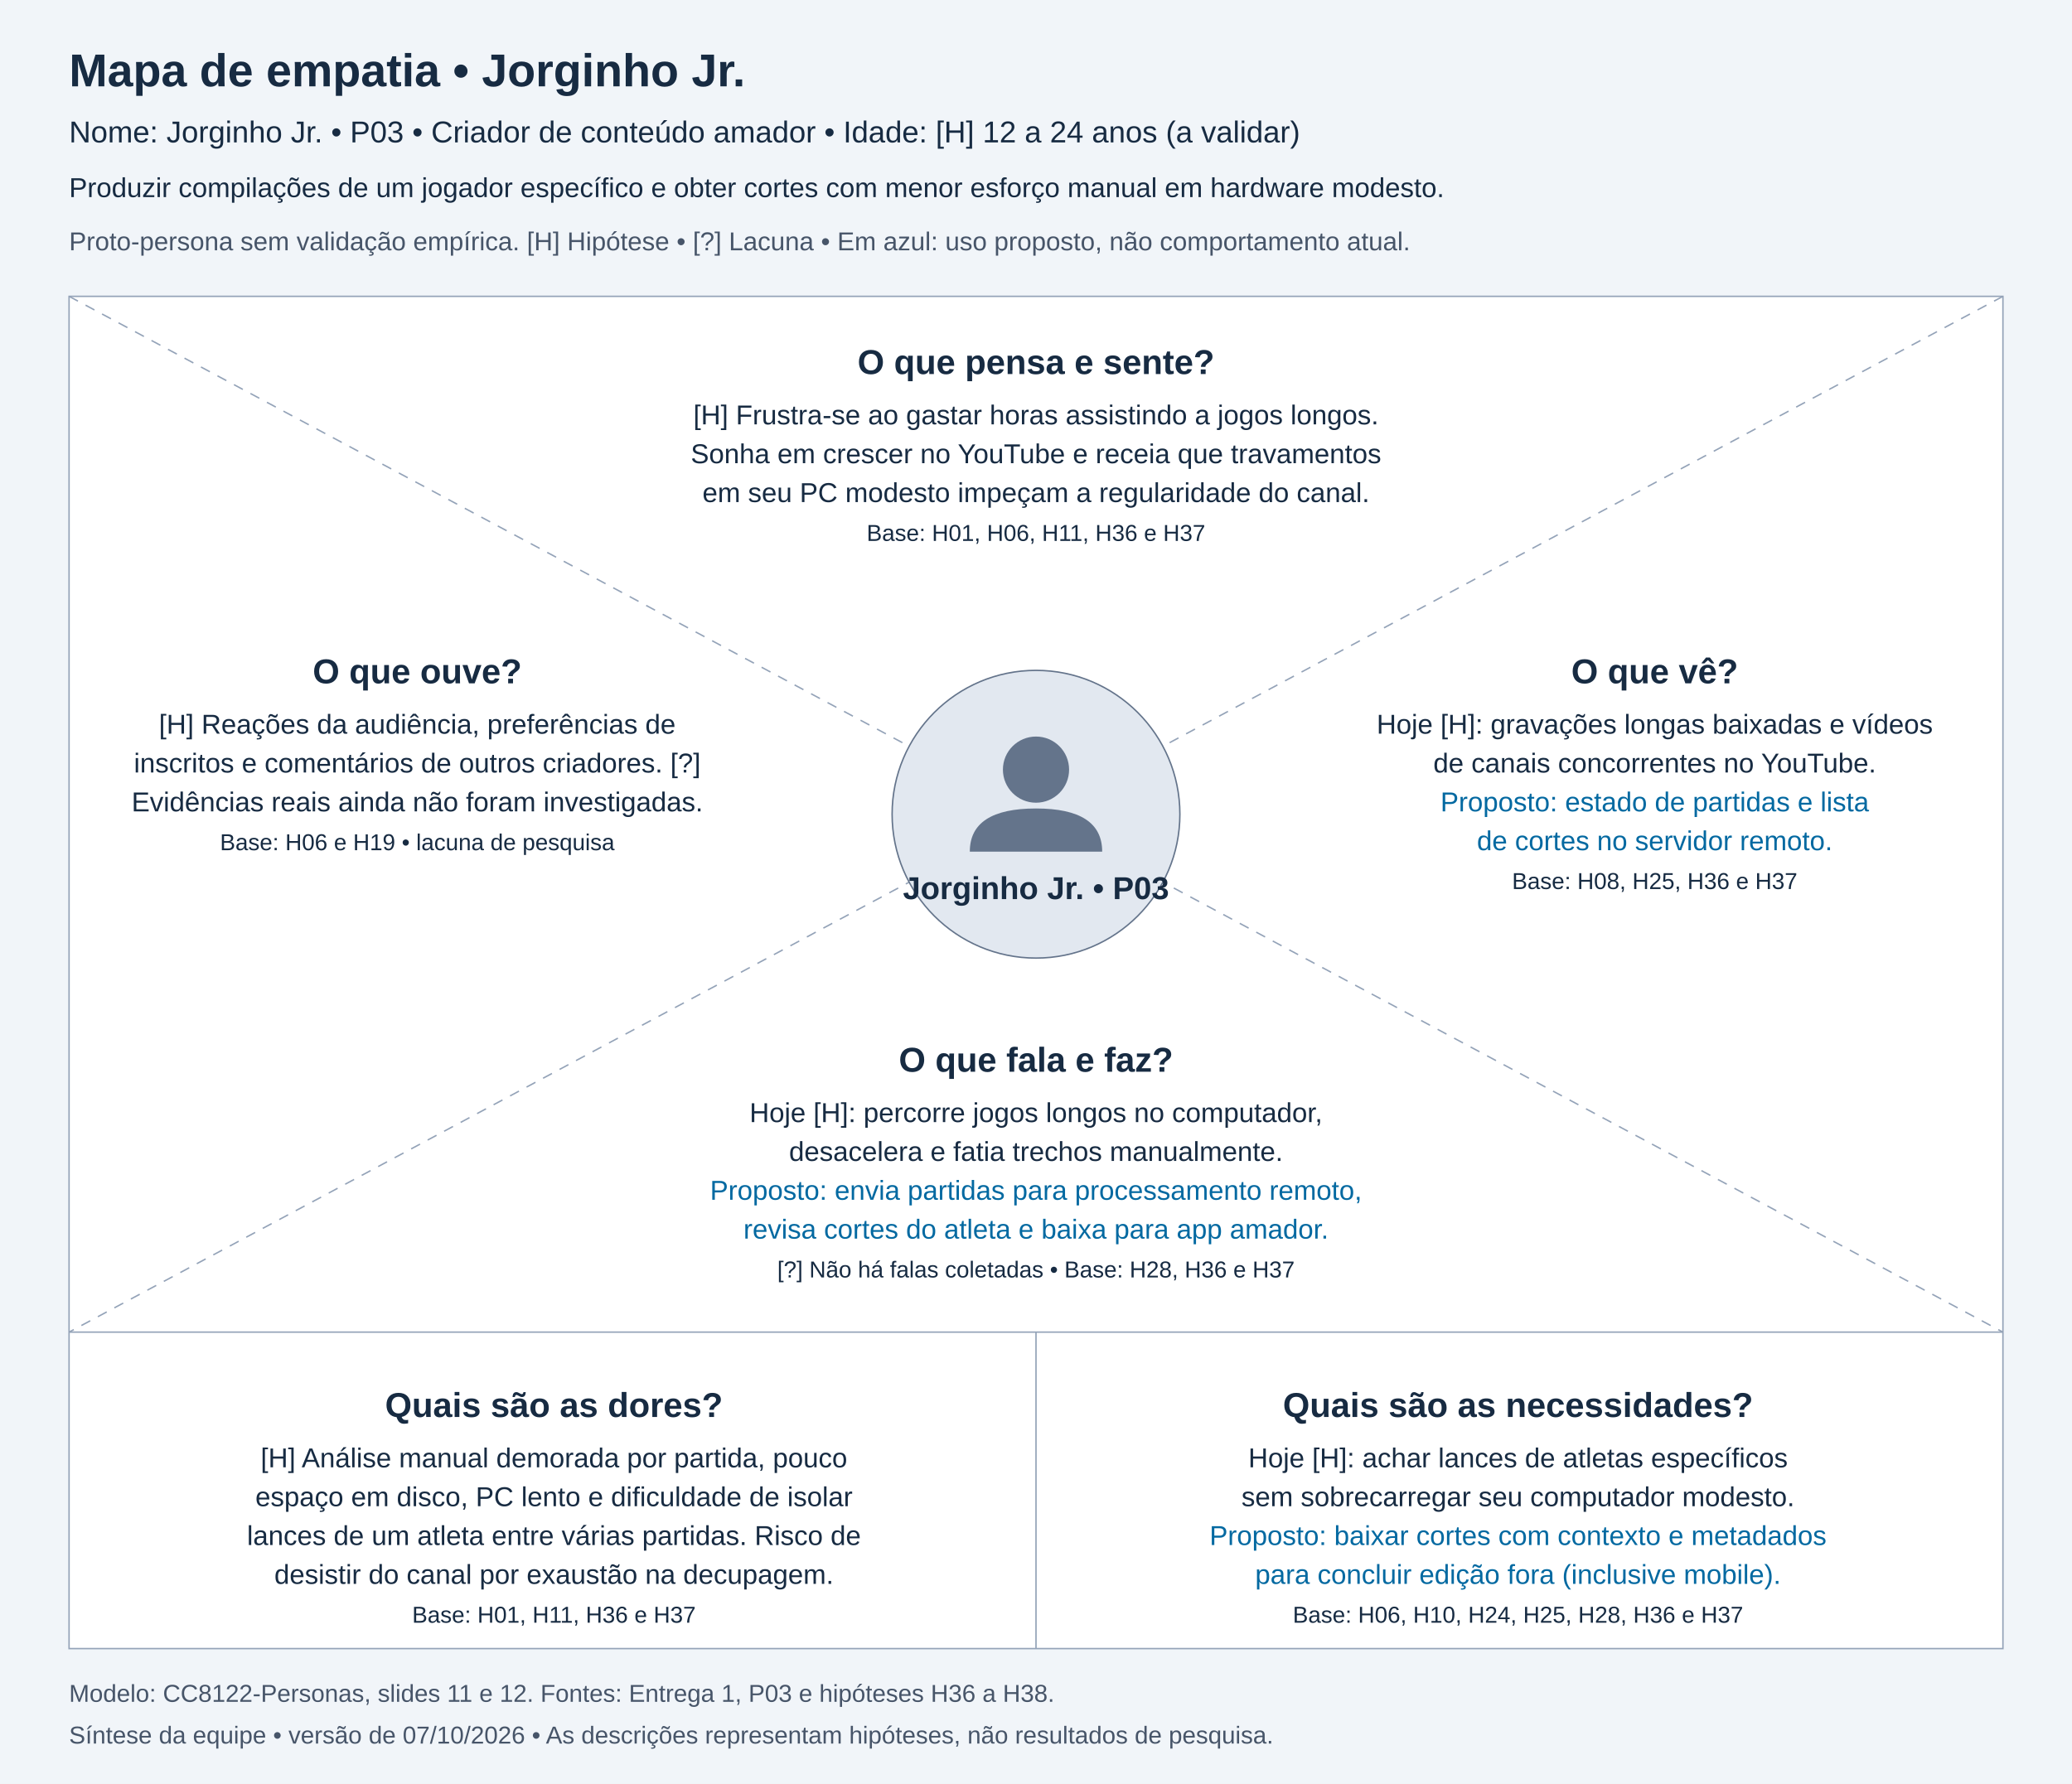
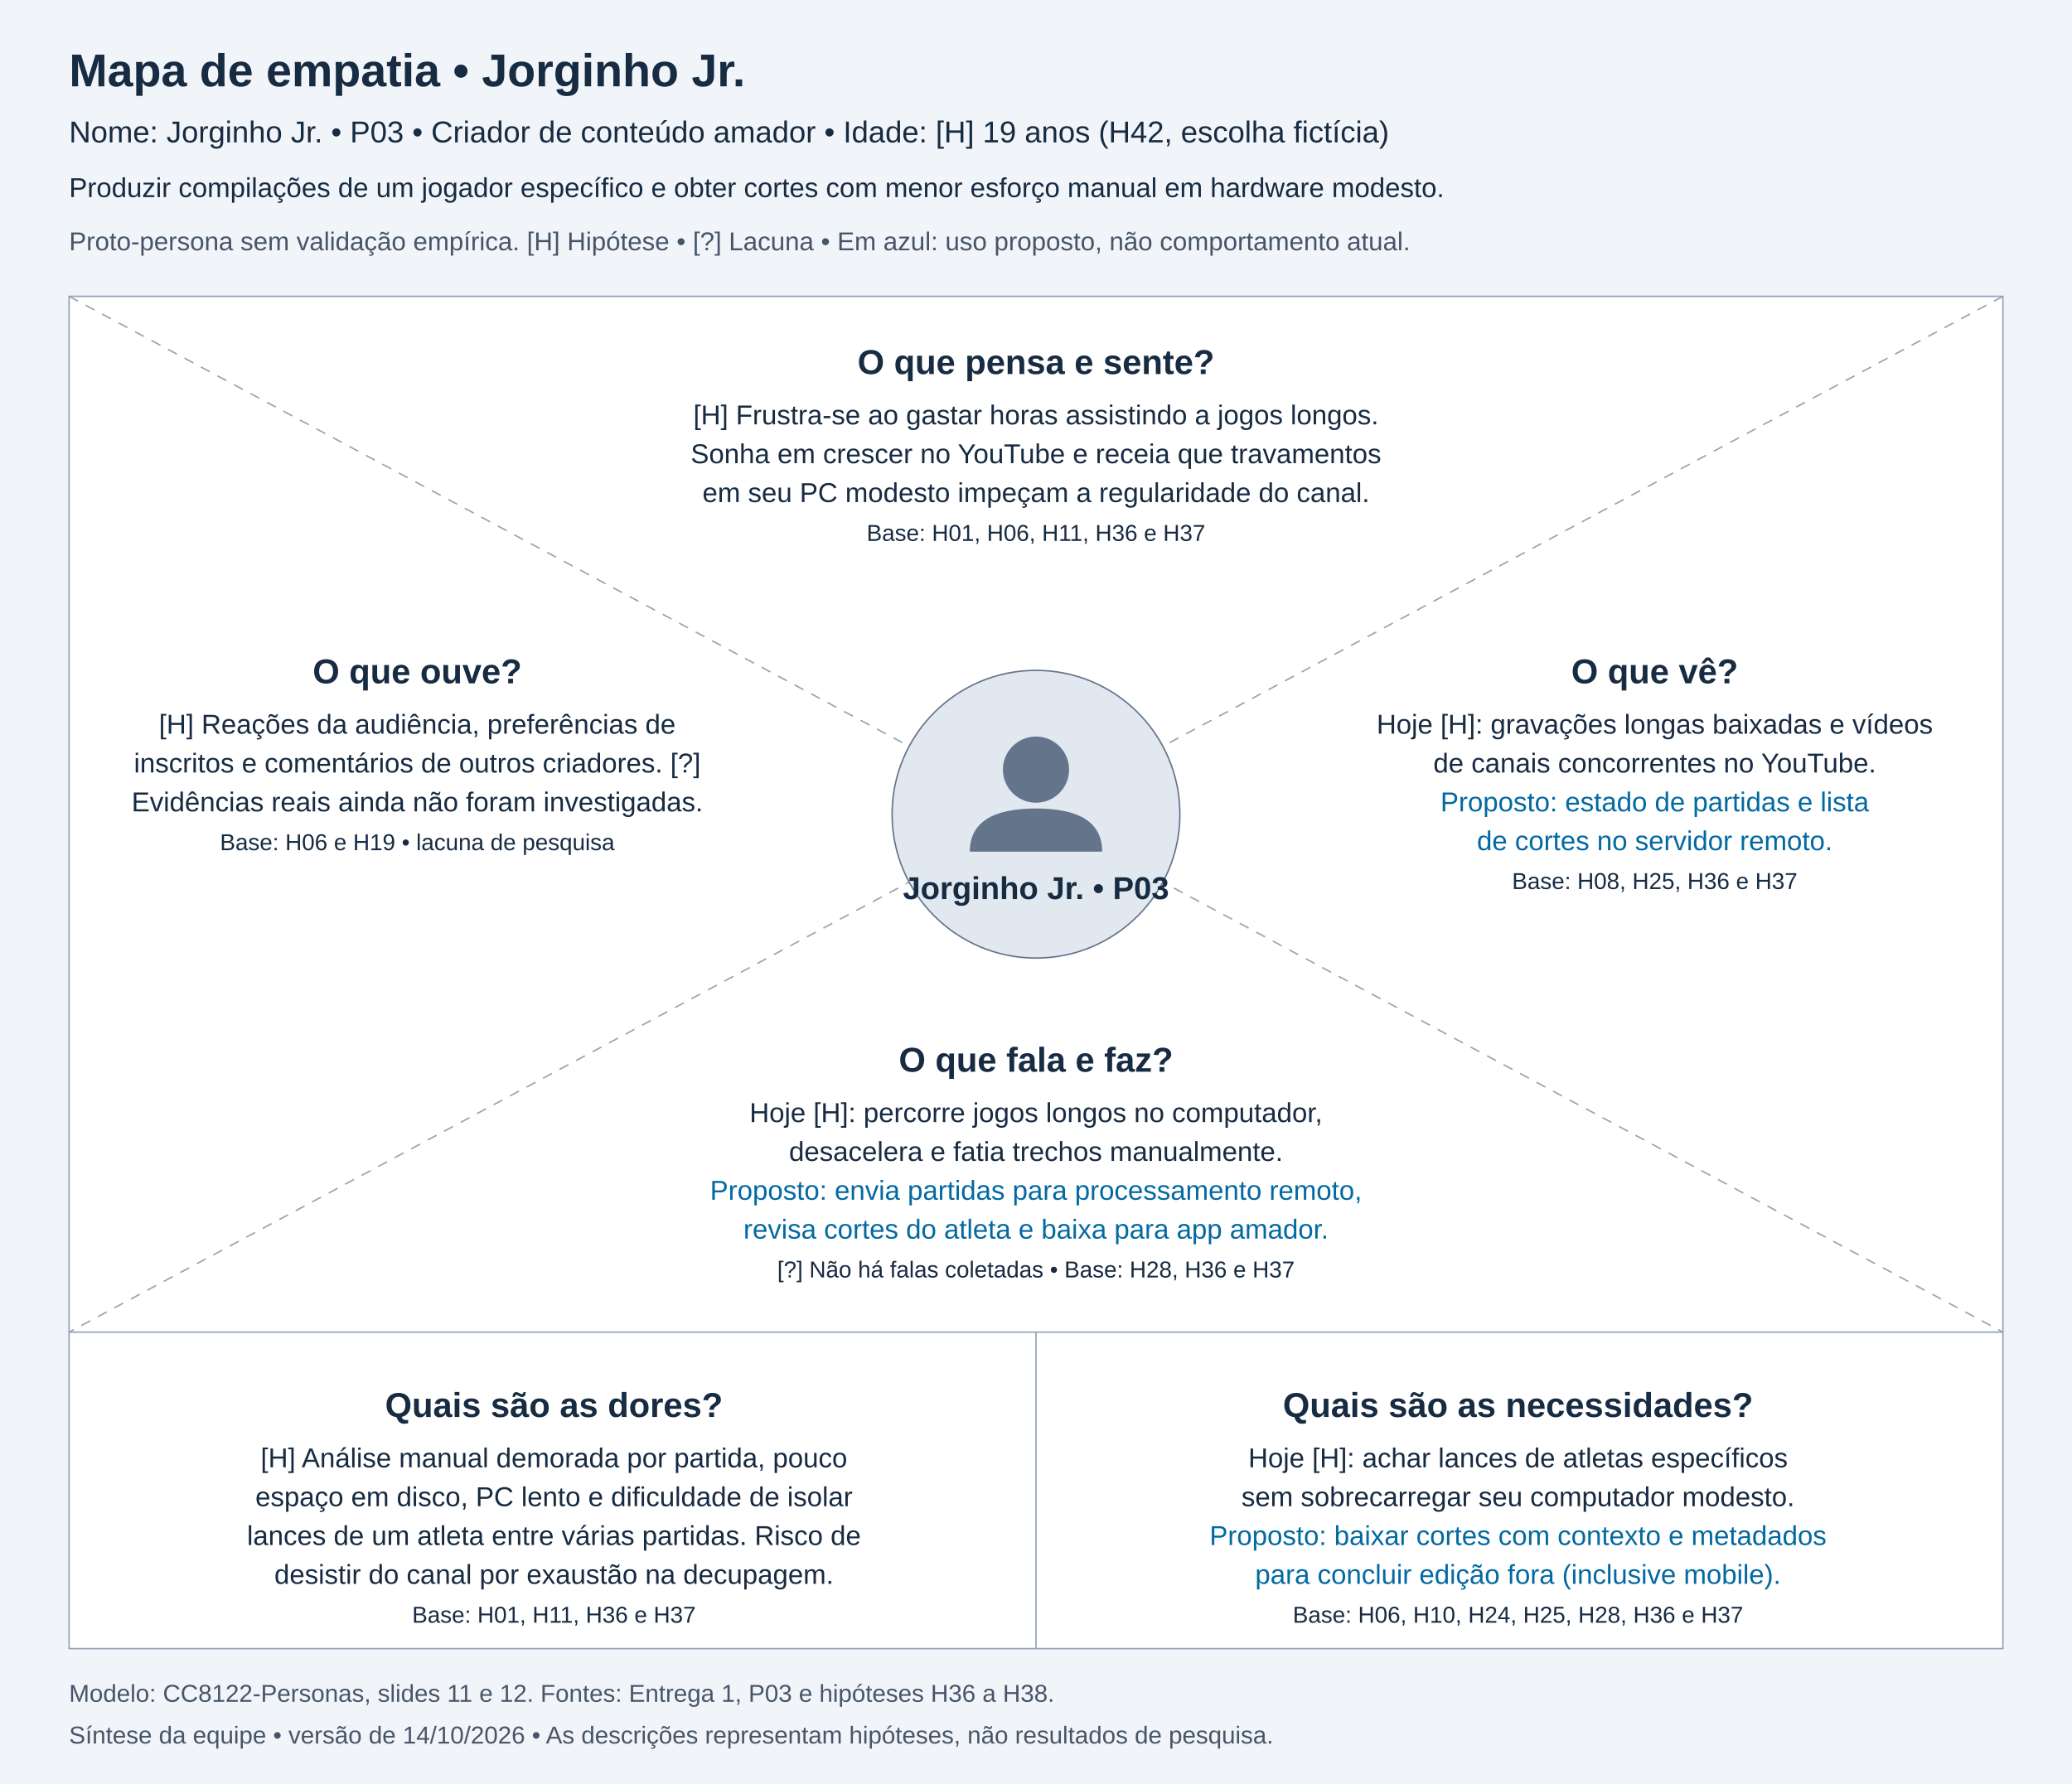
<svg xmlns="http://www.w3.org/2000/svg" width="1440" height="1240" viewBox="0 0 1440 1240" role="img" aria-labelledby="title desc">
  <rect width="1440" height="1240" fill="#f1f5f9" />
  <g font-family="Arial, sans-serif" fill="#172b42">
    <text x="48" y="60" font-size="32" font-weight="700">Mapa de empatia • Jorginho Jr.</text>
-     <text x="48" y="99" font-size="21">Nome: Jorginho Jr. • P03 • Criador de conteúdo amador • Idade: [H] 12 a 24 anos (a validar)</text>
+     <text x="48" y="99" font-size="21">Nome: Jorginho Jr. • P03 • Criador de conteúdo amador • Idade: [H] 19 anos (H42, escolha fictícia)</text>
    <text x="48" y="137" font-size="19">Produzir compilações de um jogador específico e obter cortes com menor esforço manual em hardware modesto.</text>
    <text x="48" y="174" font-size="18" fill="#475569">Proto-persona sem validação empírica. [H] Hipótese • [?] Lacuna • Em azul: uso proposto, não comportamento atual.</text>
    <rect x="48" y="206" width="1344" height="940" fill="white" stroke="#94a3b8" />
    <path d="M48 206 L1392 926 M1392 206 L48 926" stroke="#94a3b8" stroke-dasharray="7 6" />
    <path d="M48 926 H1392 M720 926 V1146" stroke="#94a3b8" />
    <circle cx="720" cy="566" r="100" fill="#e2e8f0" stroke="#64748b" />
    <circle cx="720" cy="535" r="23" fill="#64748b" />
    <path d="M674 592 Q674 562 720 562 Q766 562 766 592" fill="#64748b" />
    <text x="720" y="625" text-anchor="middle" font-size="22" font-weight="700">Jorginho Jr. • P03</text>
    <text x="1150" y="475" text-anchor="middle" font-size="24" font-weight="700">O que vê?</text>
    <text x="1150" y="510" text-anchor="middle" font-size="19">Hoje [H]: gravações longas baixadas e vídeos</text>
    <text x="1150" y="537" text-anchor="middle" font-size="19">de canais concorrentes no YouTube.</text>
    <text x="1150" y="564" text-anchor="middle" font-size="19" fill="#0369a1">Proposto: estado de partidas e lista</text>
    <text x="1150" y="591" text-anchor="middle" font-size="19" fill="#0369a1">de cortes no servidor remoto.</text>
    <text x="1150" y="618" text-anchor="middle" font-size="16">Base: H08, H25, H36 e H37</text>
    <text x="290" y="475" text-anchor="middle" font-size="24" font-weight="700">O que ouve?</text>
    <text x="290" y="510" text-anchor="middle" font-size="19">[H] Reações da audiência, preferências de</text>
    <text x="290" y="537" text-anchor="middle" font-size="19">inscritos e comentários de outros criadores. [?]</text>
    <text x="290" y="564" text-anchor="middle" font-size="19">Evidências reais ainda não foram investigadas.</text>
    <text x="290" y="591" text-anchor="middle" font-size="16">Base: H06 e H19 • lacuna de pesquisa</text>
    <text x="720" y="745" text-anchor="middle" font-size="24" font-weight="700">O que fala e faz?</text>
    <text x="720" y="780" text-anchor="middle" font-size="19">Hoje [H]: percorre jogos longos no computador,</text>
    <text x="720" y="807" text-anchor="middle" font-size="19">desacelera e fatia trechos manualmente.</text>
    <text x="720" y="834" text-anchor="middle" font-size="19" fill="#0369a1">Proposto: envia partidas para processamento remoto,</text>
    <text x="720" y="861" text-anchor="middle" font-size="19" fill="#0369a1">revisa cortes do atleta e baixa para app amador.</text>
    <text x="720" y="888" text-anchor="middle" font-size="16">[?] Não há falas coletadas • Base: H28, H36 e H37</text>
    <text x="720" y="260" text-anchor="middle" font-size="24" font-weight="700">O que pensa e sente?</text>
    <text x="720" y="295" text-anchor="middle" font-size="19">[H] Frustra-se ao gastar horas assistindo a jogos longos.</text>
    <text x="720" y="322" text-anchor="middle" font-size="19">Sonha em crescer no YouTube e receia que travamentos</text>
    <text x="720" y="349" text-anchor="middle" font-size="19">em seu PC modesto impeçam a regularidade do canal.</text>
    <text x="720" y="376" text-anchor="middle" font-size="16">Base: H01, H06, H11, H36 e H37</text>
    <text x="385" y="985" text-anchor="middle" font-size="24" font-weight="700">Quais são as dores?</text>
    <text x="385" y="1020" text-anchor="middle" font-size="19">[H] Análise manual demorada por partida, pouco</text>
    <text x="385" y="1047" text-anchor="middle" font-size="19">espaço em disco, PC lento e dificuldade de isolar</text>
    <text x="385" y="1074" text-anchor="middle" font-size="19">lances de um atleta entre várias partidas. Risco de</text>
    <text x="385" y="1101" text-anchor="middle" font-size="19">desistir do canal por exaustão na decupagem.</text>
    <text x="385" y="1128" text-anchor="middle" font-size="16">Base: H01, H11, H36 e H37</text>
    <text x="1055" y="985" text-anchor="middle" font-size="24" font-weight="700">Quais são as necessidades?</text>
    <text x="1055" y="1020" text-anchor="middle" font-size="19">Hoje [H]: achar lances de atletas específicos</text>
    <text x="1055" y="1047" text-anchor="middle" font-size="19">sem sobrecarregar seu computador modesto.</text>
    <text x="1055" y="1074" text-anchor="middle" font-size="19" fill="#0369a1">Proposto: baixar cortes com contexto e metadados</text>
    <text x="1055" y="1101" text-anchor="middle" font-size="19" fill="#0369a1">para concluir edição fora (inclusive mobile).</text>
    <text x="1055" y="1128" text-anchor="middle" font-size="16">Base: H06, H10, H24, H25, H28, H36 e H37</text>
    <text x="48" y="1183" font-size="17" fill="#475569">Modelo: CC8122-Personas, slides 11 e 12. Fontes: Entrega 1, P03 e hipóteses H36 a H38.</text>
-     <text x="48" y="1212" font-size="17" fill="#475569">Síntese da equipe • versão de 07/10/2026 • As descrições representam hipóteses, não resultados de pesquisa.</text>
+     <text x="48" y="1212" font-size="17" fill="#475569">Síntese da equipe • versão de 14/10/2026 • As descrições representam hipóteses, não resultados de pesquisa.</text>
  </g>
</svg>
